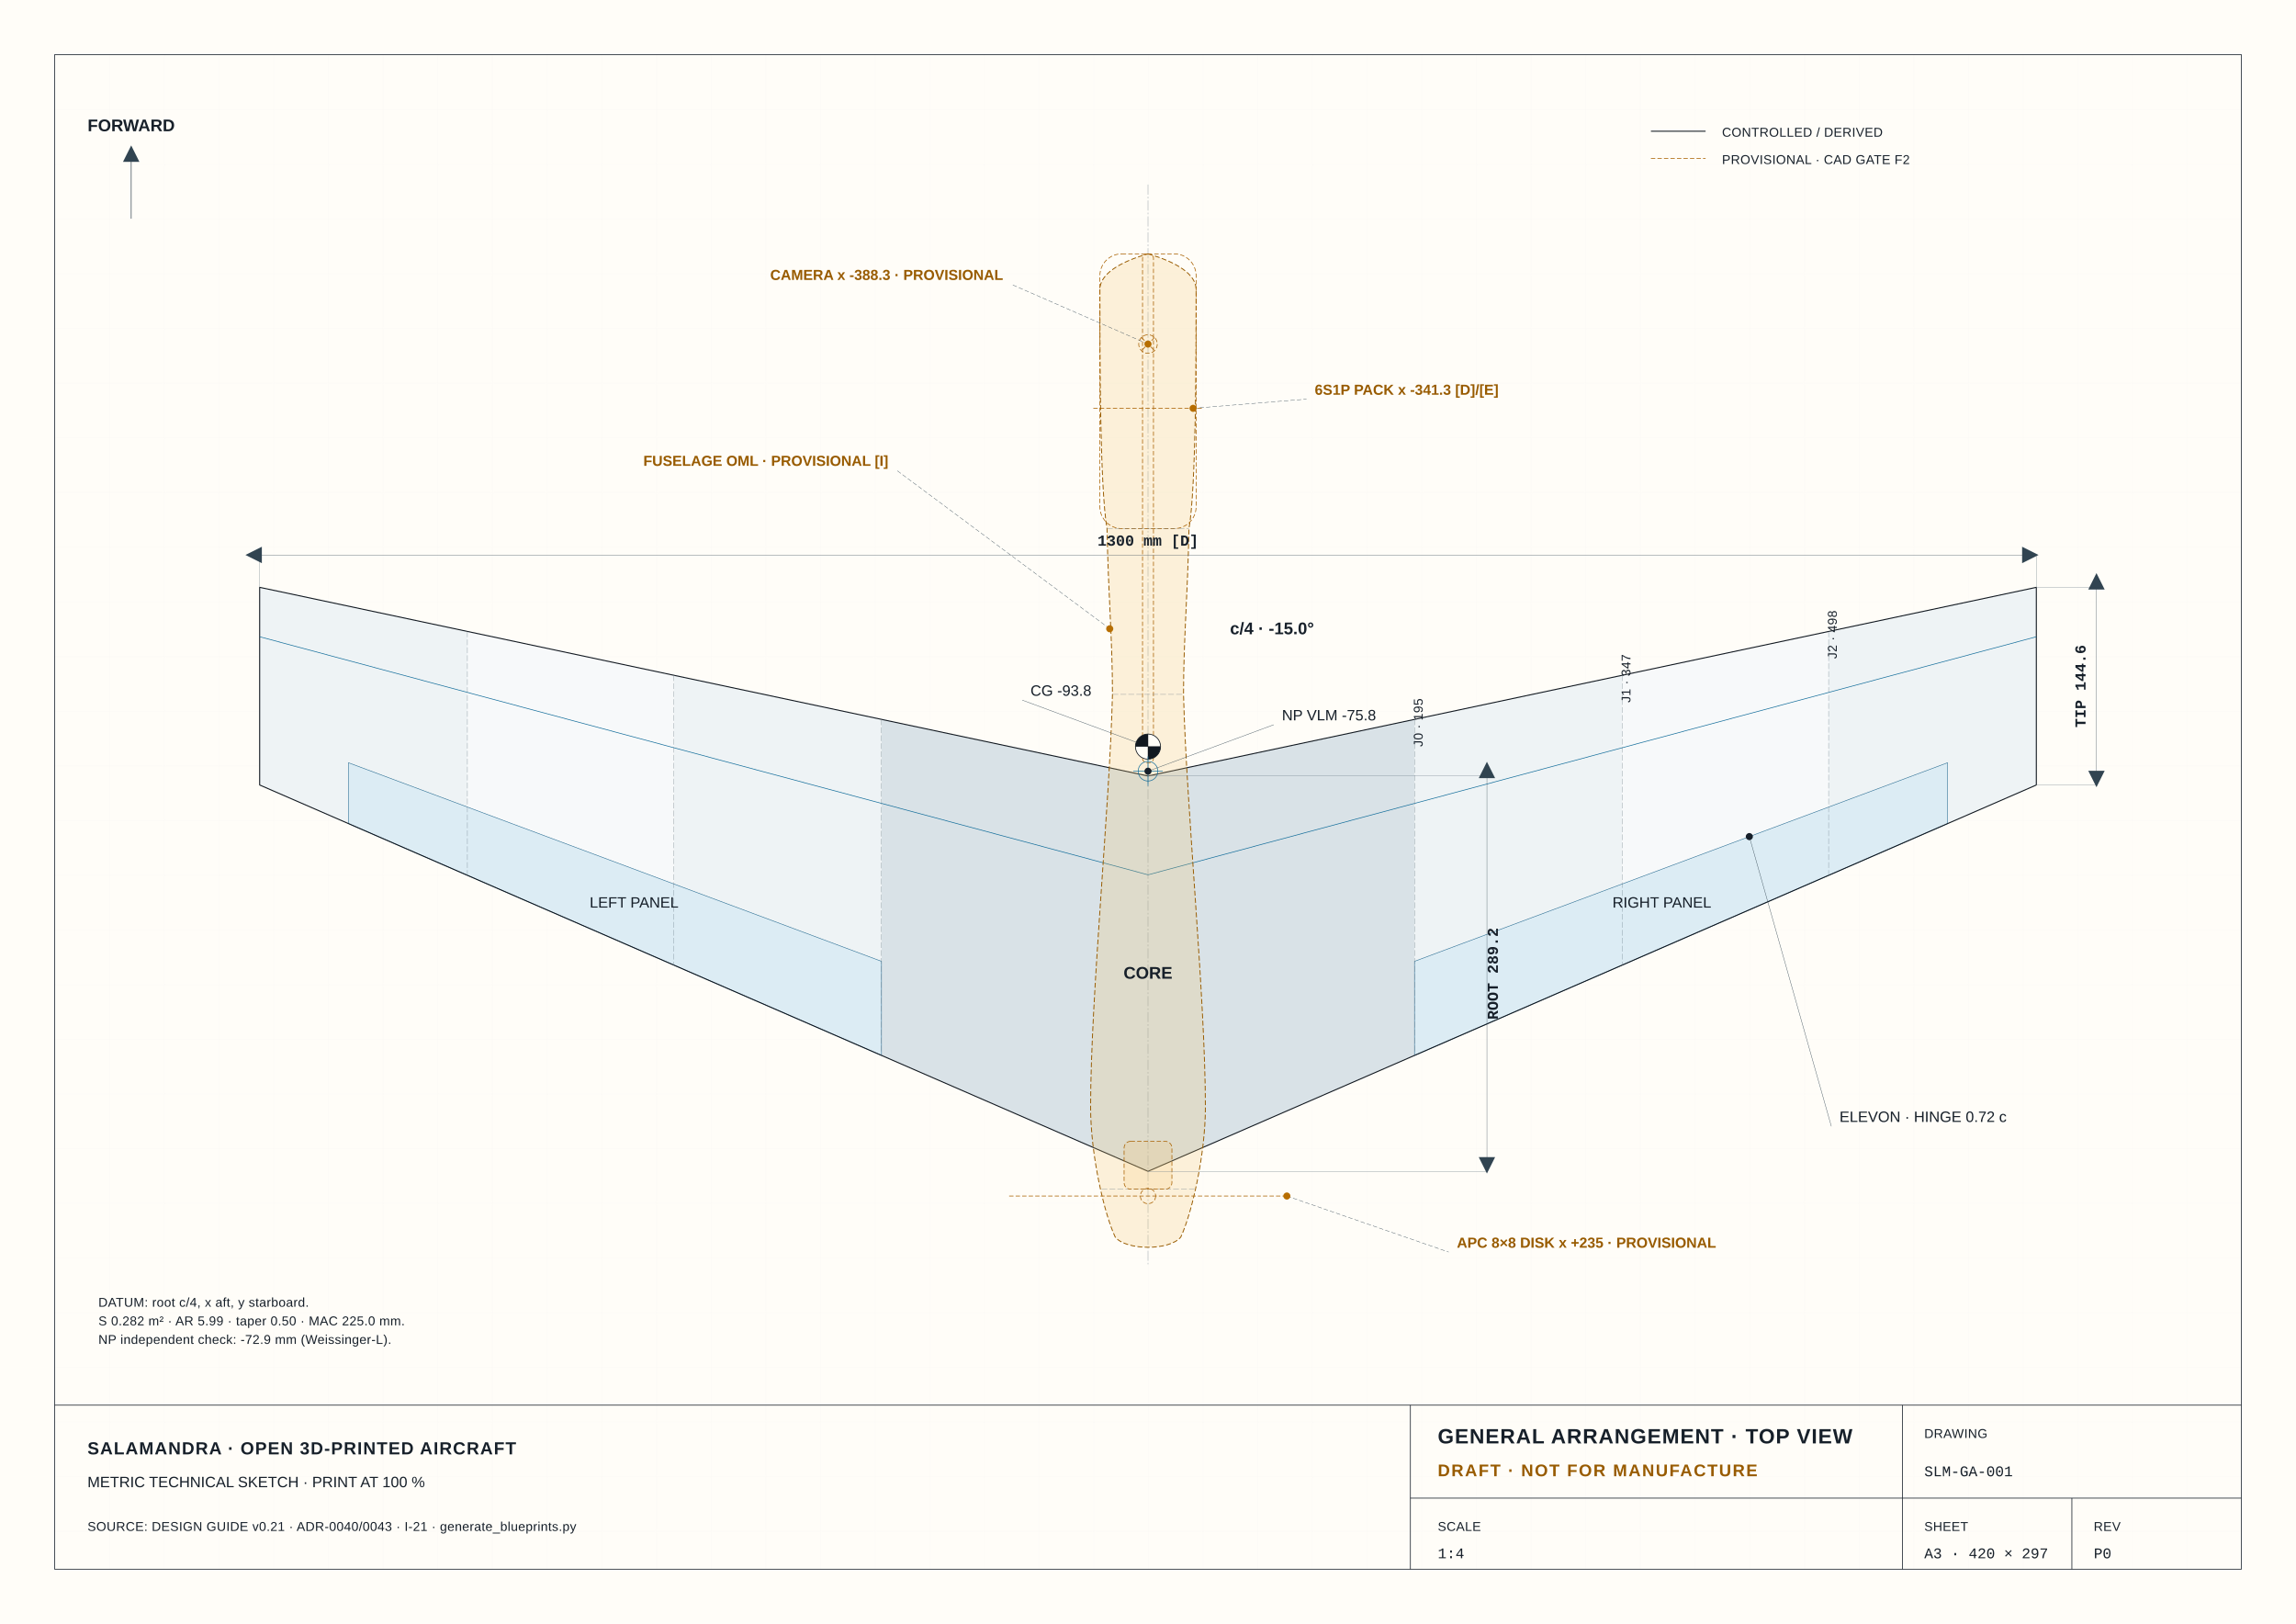
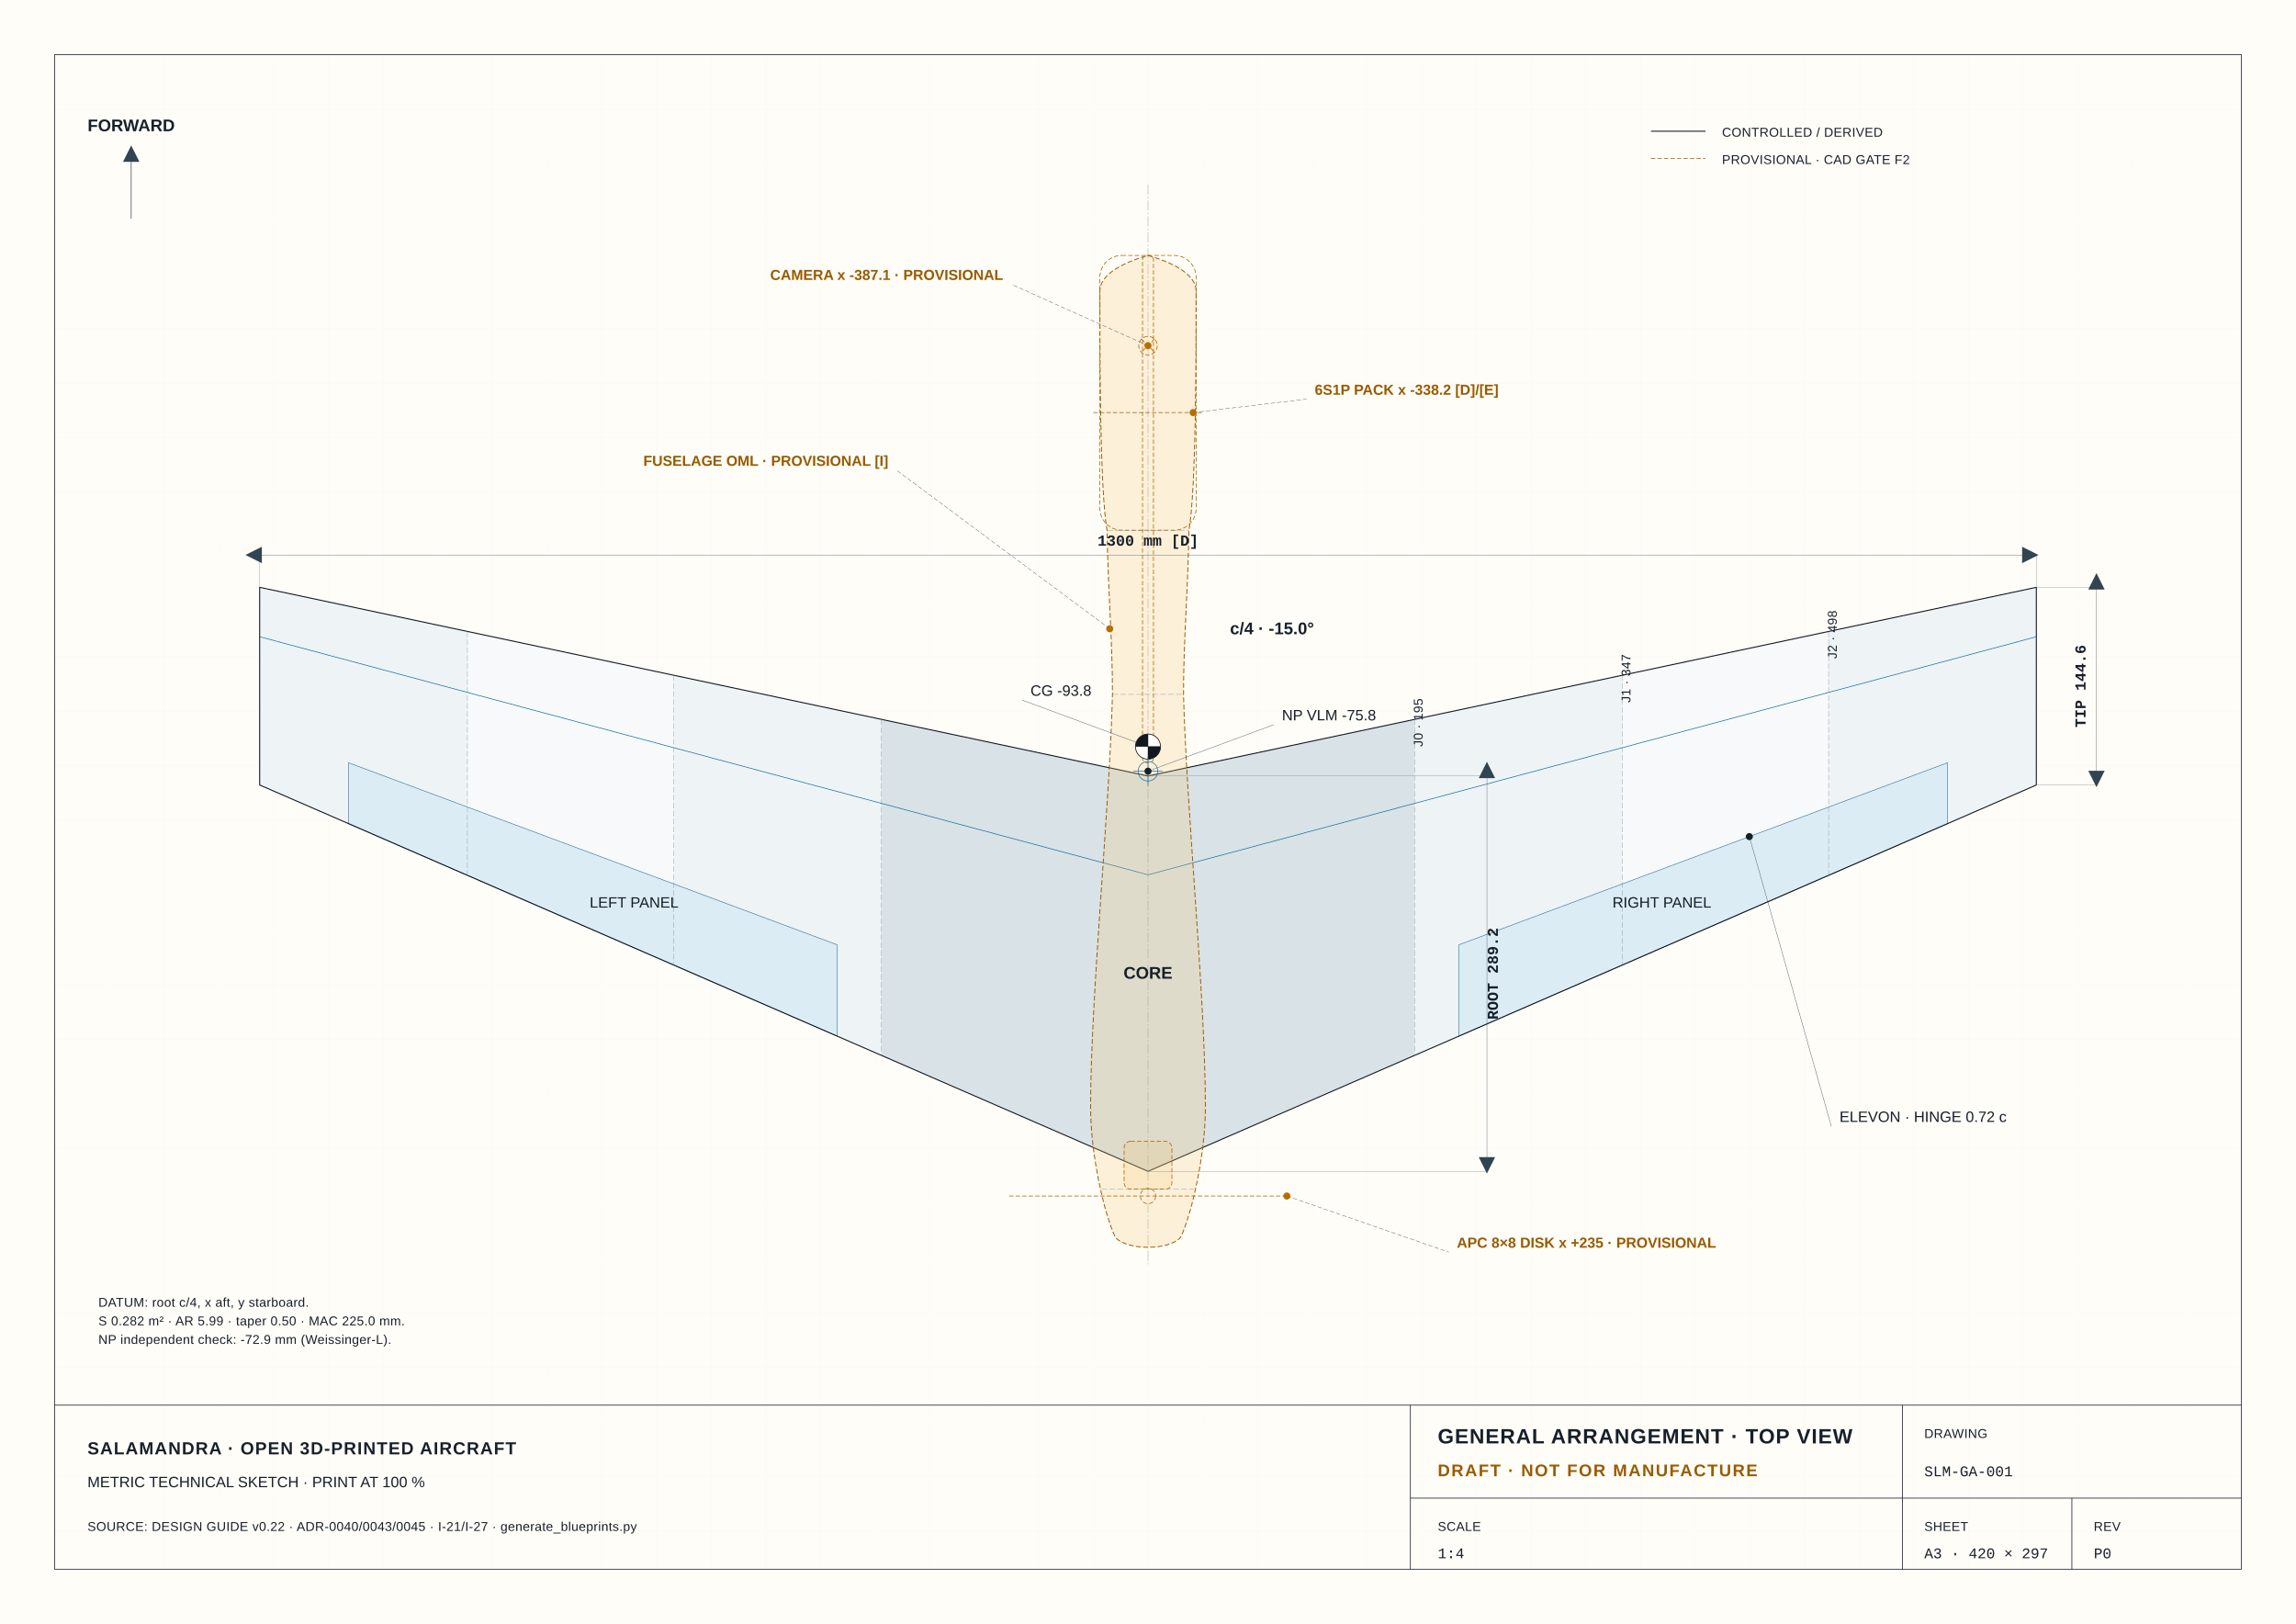
<svg xmlns="http://www.w3.org/2000/svg" width="420mm" height="297mm" viewBox="0 0 420 297" role="img" aria-labelledby="svg-title svg-desc">
  <defs>
    <pattern id="grid" width="10" height="10" patternUnits="userSpaceOnUse">
      <path d="M10 0H0V10" fill="none" stroke="#2e4757" stroke-opacity=".07" stroke-width=".16" />
    </pattern>
    <marker id="arrow-end" markerWidth="3" markerHeight="3" refX="2.6" refY="1.5" orient="auto" markerUnits="userSpaceOnUse">
      <path d="M0 0L3 1.5L0 3Z" fill="#314451" />
    </marker>
    <marker id="arrow-start" markerWidth="3" markerHeight="3" refX=".4" refY="1.5" orient="auto-start-reverse" markerUnits="userSpaceOnUse">
      <path d="M0 0L3 1.5L0 3Z" fill="#314451" />
    </marker>
    <style>
          :root { color-scheme: light; }
          * { vector-effect: non-scaling-stroke; }
          .sheet { fill: #fffdf8; }
          .grid { fill: url(#grid); }
          .frame, .title-line { fill: none; stroke: #17202a; stroke-width: .5; }
          .outline { fill: none; stroke: #111820; stroke-width: .7; stroke-linejoin: round; }
          .medium { fill: none; stroke: #263746; stroke-width: .42; }
          .thin { fill: none; stroke: #455563; stroke-width: .25; }
          .hidden { fill: none; stroke: #667784; stroke-width: .25; stroke-dasharray: 2.4 1.4; }
          .centre { fill: none; stroke: #5a6c79; stroke-width: .2; stroke-dasharray: 7 1.4 1.2 1.4; }
          .station { fill: none; stroke: #6c7c87; stroke-width: .22; stroke-dasharray: 4 1.5; }
          .controlled-fill { fill: #eaf0f3; stroke: none; }
          .core-fill { fill: #d9e2e7; stroke: none; }
          .segment-fill-a { fill: #eef3f5; stroke: none; }
          .segment-fill-b { fill: #f7f9fa; stroke: none; }
          .elevon-fill { fill: #dcecf4; stroke: #24698f; stroke-width: .35; }
          .derived { fill: none; stroke: #146e9b; stroke-width: .45; }
          .derived-fill { fill: #146e9b; stroke: none; }
          .provisional-line { fill: none; stroke: #a86000; stroke-width: .48; stroke-dasharray: 3 1.5; }
          .provisional-fill { fill: #f4c46a; fill-opacity: .18; stroke: #a86000; stroke-width: .48; stroke-dasharray: 3 1.5; }
          .provisional-dot { fill: #b76e00; stroke: none; }
          .datum-dot { fill: #17202a; stroke: none; }
          .dimension, .extension, .leader { fill: none; stroke: #314451; stroke-width: .22; }
          .extension { stroke: #71808a; }
          .leader { stroke-width: .25; }
          text { font-family: Arial, Helvetica, sans-serif; fill: #17202a; }
          .sheet-title { font-size: 5.2px; font-weight: 700; letter-spacing: .35px; }
          .block-title { font-size: 3.8px; font-weight: 700; letter-spacing: .16px; }
          .sheet-subtitle { font-size: 3.2px; font-weight: 600; letter-spacing: .18px; }
          .label { font-size: 3.1px; font-weight: 600; }
          .note { font-size: 2.75px; }
          .micro { font-size: 2.35px; letter-spacing: .05px; }
          .dimension-text { font: 600 2.8px 'Courier New', Consolas, monospace; }
          .mono { font: 2.7px 'Courier New', Consolas, monospace; }
          .provisional-text { font-size: 2.65px; font-weight: 600; fill: #985b00; }
          .status { font-size: 3.1px; font-weight: 700; fill: #985b00; letter-spacing: .25px; }
          .watermark { font-size: 8px; font-weight: 700; fill: #b76e00; fill-opacity: .08; letter-spacing: .8px; }
        </style>
  </defs>
  <rect width="420" height="297" class="sheet" />
  <rect x="10" y="10" width="400" height="277" class="grid" />
  <rect x="10" y="10" width="400" height="277" class="frame" />
  <line x1="10" y1="257" x2="410" y2="257" class="title-line" />
  <line x1="258" y1="257" x2="258" y2="287" class="title-line" />
  <line x1="348" y1="257" x2="348" y2="287" class="title-line" />
  <line x1="258" y1="274" x2="410" y2="274" class="title-line" />
  <line x1="379" y1="274" x2="379" y2="287" class="title-line" />
  <text x="16" y="266" class="sheet-subtitle" text-anchor="start">SALAMANDRA · OPEN 3D-PRINTED AIRCRAFT</text>
  <text x="16" y="272" class="note" text-anchor="start">METRIC TECHNICAL SKETCH · PRINT AT 100 %</text>
-   <text x="16" y="280" class="micro" text-anchor="start">SOURCE: DESIGN GUIDE v0.21 · ADR-0040/0043 · I-21 · generate_blueprints.py</text>
+   <text x="16" y="280" class="micro" text-anchor="start">SOURCE: DESIGN GUIDE v0.22 · ADR-0040/0043/0045 · I-21/I-27 · generate_blueprints.py</text>
  <text x="263" y="264" class="block-title" text-anchor="start" style="font-size:3.8px">GENERAL ARRANGEMENT · TOP VIEW</text>
  <text x="263" y="270" class="status" text-anchor="start">DRAFT · NOT FOR MANUFACTURE</text>
  <text x="352" y="263" class="micro" text-anchor="start">DRAWING</text>
  <text x="352" y="270" class="mono" text-anchor="start">SLM-GA-001</text>
  <text x="263" y="280" class="micro" text-anchor="start">SCALE</text>
  <text x="263" y="285" class="mono" text-anchor="start">1:4</text>
  <text x="352" y="280" class="micro" text-anchor="start">SHEET</text>
  <text x="352" y="285" class="mono" text-anchor="start">A3 · 420 × 297</text>
  <text x="383" y="280" class="micro" text-anchor="start">REV</text>
  <text x="383" y="285" class="mono" text-anchor="start">P0</text>
  <text x="210" y="151" class="watermark" text-anchor="middle">DRAFT · CONTROLLED GEOMETRY + PROVISIONAL EQUIPMENT</text>
  <polygon points="210,141.923 161.25,131.572 161.25,193.034 210,214.231" class="core-fill" />
  <polygon points="161.25,131.572 123.25,123.504 123.25,176.511 161.25,193.034" class="segment-fill-a" />
  <polygon points="123.25,123.504 85.5,115.488 85.5,160.097 123.25,176.511" class="segment-fill-b" />
  <polygon points="85.5,115.488 47.5,107.42 47.5,143.574 85.5,160.097" class="segment-fill-a" />
  <polygon points="210,141.923 258.75,131.572 258.75,193.034 210,214.231" class="core-fill" />
  <polygon points="258.75,131.572 296.75,123.504 296.75,176.511 258.75,193.034" class="segment-fill-a" />
  <polygon points="296.75,123.504 334.5,115.488 334.5,160.097 296.75,176.511" class="segment-fill-b" />
  <polygon points="334.5,115.488 372.5,107.42 372.5,143.574 334.5,160.097" class="segment-fill-a" />
-   <polygon points="161.25,175.824 63.75,139.504 63.75,150.639 161.25,193.034" class="elevon-fill" />
-   <polygon points="258.75,175.824 356.25,139.504 356.25,150.639 258.75,193.034" class="elevon-fill" />
+   <polygon points="153.125,172.798 63.75,139.504 63.75,150.639 153.125,189.501" class="elevon-fill" />
+   <polygon points="266.875,172.798 356.25,139.504 356.25,150.639 266.875,189.501" class="elevon-fill" />
  <polygon points="210,141.923 47.5,107.42 47.5,143.574 210,214.231 372.5,143.574 372.5,107.42" class="outline" />
  <line x1="210" y1="33.75" x2="210" y2="231.25" class="centre" />
  <line x1="210" y1="160" x2="47.5" y2="116.458" class="derived" />
  <line x1="161.25" y1="131.572" x2="161.25" y2="193.034" class="station" />
  <line x1="123.25" y1="123.504" x2="123.25" y2="176.511" class="station" />
  <line x1="85.5" y1="115.488" x2="85.5" y2="160.097" class="station" />
  <line x1="210" y1="160" x2="372.5" y2="116.458" class="derived" />
  <line x1="258.75" y1="131.572" x2="258.75" y2="193.034" class="station" />
  <line x1="296.75" y1="123.504" x2="296.75" y2="176.511" class="station" />
  <line x1="334.5" y1="115.488" x2="334.5" y2="160.097" class="station" />
-   <path d="M 210 46.429 C 215.25 47.929 218.8 50.179 218.8 52.929 C 218.8 65.179 218.8 89.179 217.5 96.679 C 217.25 109.179 216.5 117 216.5 127 C 217 147.5 220.5 182.5 220.5 202.5 C 220.5 211.25 218 222 216 226.25 C 214 228.75 206 228.75 204 226.25 C 202 222 199.5 211.25 199.5 202.5 C 199.5 182.5 203 147.5 203.5 127 C 203.5 117 202.75 109.179 202.5 96.679 C 201.2 89.179 201.2 65.179 201.2 52.929 C 201.2 50.179 204.75 47.929 210 46.429 Z" class="provisional-fill" style="fill:#f4c46a;fill-opacity:.22;stroke:#985b00;stroke-width:.62;stroke-dasharray:3.4 1.6;stroke-linejoin:round" />
-   <rect x="209" y="46.429" width="2" height="93.071" rx="0.8" class="provisional-line" />
-   <rect x="201.2" y="46.429" width="17.6" height="50.25" rx="4" class="provisional-line" />
-   <line x1="200" y1="74.678" x2="220" y2="74.678" class="provisional-line" />
-   <line x1="202.5" y1="96.679" x2="217.5" y2="96.679" class="station" />
+   <path d="M 210 46.72 C 215.25 48.22 218.8 50.47 218.8 53.22 C 218.8 65.47 218.8 89.47 217.5 96.97 C 217.25 109.47 216.5 117 216.5 127 C 217 147.5 220.5 182.5 220.5 202.5 C 220.5 211.25 218 222 216 226.25 C 214 228.75 206 228.75 204 226.25 C 202 222 199.5 211.25 199.5 202.5 C 199.5 182.5 203 147.5 203.5 127 C 203.5 117 202.75 109.47 202.5 96.97 C 201.2 89.47 201.2 65.47 201.2 53.22 C 201.2 50.47 204.75 48.22 210 46.72 Z" class="provisional-fill" style="fill:#f4c46a;fill-opacity:.22;stroke:#985b00;stroke-width:.62;stroke-dasharray:3.4 1.6;stroke-linejoin:round" />
+   <rect x="209" y="46.72" width="2" height="92.78" rx="0.8" class="provisional-line" />
+   <rect x="201.2" y="46.72" width="17.6" height="50.25" rx="4" class="provisional-line" />
+   <line x1="200" y1="75.457" x2="220" y2="75.457" class="provisional-line" />
+   <line x1="202.5" y1="96.97" x2="217.5" y2="96.97" class="station" />
  <line x1="203.5" y1="127" x2="216.5" y2="127" class="station" />
  <line x1="201.5" y1="217.5" x2="218.5" y2="217.5" class="station" />
  <rect x="205.625" y="208.75" width="8.75" height="8.75" rx="1.2" class="provisional-fill" />
  <line x1="184.6" y1="218.75" x2="235.4" y2="218.75" class="provisional-line" />
  <circle cx="210" cy="218.75" r="1.4" class="provisional-line" />
  <line x1="210" y1="136.551" x2="187" y2="128.051" class="leader" />
  <circle cx="210" cy="136.551" r="0.65" class="datum-dot" />
  <text x="188.5" y="127.251" class="note" text-anchor="start">CG -93.8</text>
  <g id="cg-target-general-arrangement" role="img" aria-label="Calculated centre of gravity">
    <circle cx="210" cy="136.551" r="2.3" class="medium" style="fill:#fffdf8;stroke:none" />
    <path d="M 210 136.551 L 210 134.251 A 2.3 2.3 0 0 0 207.7 136.551 Z" class="thin" style="fill:#111820;stroke:none" />
    <path d="M 210 136.551 L 210 138.851 A 2.3 2.3 0 0 0 212.3 136.551 Z" class="thin" style="fill:#111820;stroke:none" />
    <line x1="207.7" y1="136.551" x2="212.3" y2="136.551" class="thin" style="fill:none;stroke:#111820;stroke-width:.28" />
    <line x1="210" y1="134.251" x2="210" y2="138.851" class="thin" style="fill:none;stroke:#111820;stroke-width:.28" />
    <circle cx="210" cy="136.551" r="2.3" class="medium" style="fill:none;stroke:#111820;stroke-width:.52" />
  </g>
  <circle cx="210" cy="141.05" r="1.8" class="derived" />
  <line x1="207.3" y1="141.05" x2="212.7" y2="141.05" class="derived" />
  <line x1="210" y1="138.35" x2="210" y2="143.75" class="derived" />
  <line x1="210" y1="141.05" x2="233" y2="132.55" class="leader" />
  <circle cx="210" cy="141.05" r="0.65" class="datum-dot" />
  <text x="234.5" y="131.75" class="note" text-anchor="start">NP VLM -75.8</text>
-   <circle cx="210" cy="62.929" r="1.7" class="provisional-line" />
-   <path d="M 208.8 61.729 L 211.2 64.129 M 211.2 61.729 L 208.8 64.129" class="provisional-line" />
+   <circle cx="210" cy="63.22" r="1.7" class="provisional-line" />
+   <path d="M 208.8 62.02 L 211.2 64.42 M 211.2 62.02 L 208.8 64.42" class="provisional-line" />
  <line x1="47.5" y1="107.42" x2="47.5" y2="101.5" class="extension" />
  <line x1="372.5" y1="107.42" x2="372.5" y2="101.5" class="extension" />
  <line x1="47.5" y1="101.5" x2="372.5" y2="101.5" class="dimension" marker-start="url(#arrow-start)" marker-end="url(#arrow-end)" />
  <text x="210" y="99.8" class="dimension-text" text-anchor="middle">1300 mm [D]</text>
  <line x1="210" y1="141.923" x2="272" y2="141.923" class="extension" />
  <line x1="210" y1="214.231" x2="272" y2="214.231" class="extension" />
  <line x1="272" y1="141.923" x2="272" y2="214.231" class="dimension" marker-start="url(#arrow-start)" marker-end="url(#arrow-end)" />
  <text x="274" y="178.077" class="dimension-text" text-anchor="middle" transform="rotate(-90 274 178.077)">ROOT 289.2</text>
  <line x1="372.5" y1="107.42" x2="383.5" y2="107.42" class="extension" />
  <line x1="372.5" y1="143.574" x2="383.5" y2="143.574" class="extension" />
  <line x1="383.5" y1="107.42" x2="383.5" y2="143.574" class="dimension" marker-start="url(#arrow-start)" marker-end="url(#arrow-end)" />
  <text x="381.5" y="125.497" class="dimension-text" text-anchor="middle" transform="rotate(-90 381.5 125.497)">TIP 144.6</text>
  <text x="24" y="24" class="label" text-anchor="middle">FORWARD</text>
  <line x1="24" y1="40" x2="24" y2="27" class="medium" marker-end="url(#arrow-end)" />
  <text x="225" y="116" class="label" text-anchor="start">c/4 · -15.0°</text>
  <text x="210" y="179" class="label" text-anchor="middle">CORE</text>
  <text x="116" y="166" class="note" text-anchor="middle">LEFT PANEL</text>
  <text x="304" y="166" class="note" text-anchor="middle">RIGHT PANEL</text>
  <text x="260.25" y="136.572" class="micro" text-anchor="start" transform="rotate(-90 260.25 136.572)">J0 · 195</text>
  <text x="298.25" y="128.504" class="micro" text-anchor="start" transform="rotate(-90 298.25 128.504)">J1 · 347</text>
  <text x="336" y="120.488" class="micro" text-anchor="start" transform="rotate(-90 336 120.488)">J2 · 498</text>
-   <line x1="210" y1="62.929" x2="185" y2="52" class="leader provisional-line" />
-   <circle cx="210" cy="62.929" r="0.65" class="provisional-dot" />
-   <text x="183.5" y="51.2" class="provisional-text" text-anchor="end">CAMERA x -388.3 · PROVISIONAL</text>
-   <line x1="218.25" y1="74.678" x2="239" y2="73" class="leader provisional-line" />
-   <circle cx="218.25" cy="74.678" r="0.65" class="provisional-dot" />
-   <text x="240.5" y="72.2" class="provisional-text" text-anchor="start">6S1P PACK x -341.3 [D]/[E]</text>
+   <line x1="210" y1="63.22" x2="185" y2="52" class="leader provisional-line" />
+   <circle cx="210" cy="63.22" r="0.65" class="provisional-dot" />
+   <text x="183.5" y="51.2" class="provisional-text" text-anchor="end">CAMERA x -387.1 · PROVISIONAL</text>
+   <line x1="218.25" y1="75.457" x2="239" y2="73" class="leader provisional-line" />
+   <circle cx="218.25" cy="75.457" r="0.65" class="provisional-dot" />
+   <text x="240.5" y="72.2" class="provisional-text" text-anchor="start">6S1P PACK x -338.2 [D]/[E]</text>
  <line x1="203" y1="115" x2="164" y2="86" class="leader provisional-line" />
  <circle cx="203" cy="115" r="0.65" class="provisional-dot" />
  <text x="162.5" y="85.2" class="provisional-text" text-anchor="end">FUSELAGE OML · PROVISIONAL [I]</text>
  <line x1="235.4" y1="218.75" x2="265" y2="229" class="leader provisional-line" />
  <circle cx="235.4" cy="218.75" r="0.65" class="provisional-dot" />
  <text x="266.5" y="228.2" class="provisional-text" text-anchor="start">APC 8×8 DISK x +235 · PROVISIONAL</text>
  <line x1="320" y1="153.008" x2="335" y2="206" class="leader" />
  <circle cx="320" cy="153.008" r="0.65" class="datum-dot" />
  <text x="336.5" y="205.2" class="note" text-anchor="start">ELEVON · HINGE 0.72 c</text>
  <line x1="302" y1="24" x2="312" y2="24" class="outline" />
  <text x="315" y="25" class="micro" text-anchor="start">CONTROLLED / DERIVED</text>
  <line x1="302" y1="29" x2="312" y2="29" class="provisional-line" />
  <text x="315" y="30" class="micro" text-anchor="start">PROVISIONAL · CAD GATE F2</text>
  <text x="18" y="239" class="micro" text-anchor="start">
    <tspan x="18" dy="0">DATUM: root c/4, x aft, y starboard.</tspan>
    <tspan x="18" dy="3.4">S 0.282 m² · AR 5.99 · taper 0.50 · MAC 225.0 mm.</tspan>
    <tspan x="18" dy="3.4">NP independent check: -72.9 mm (Weissinger-L).</tspan>
  </text>
</svg>
